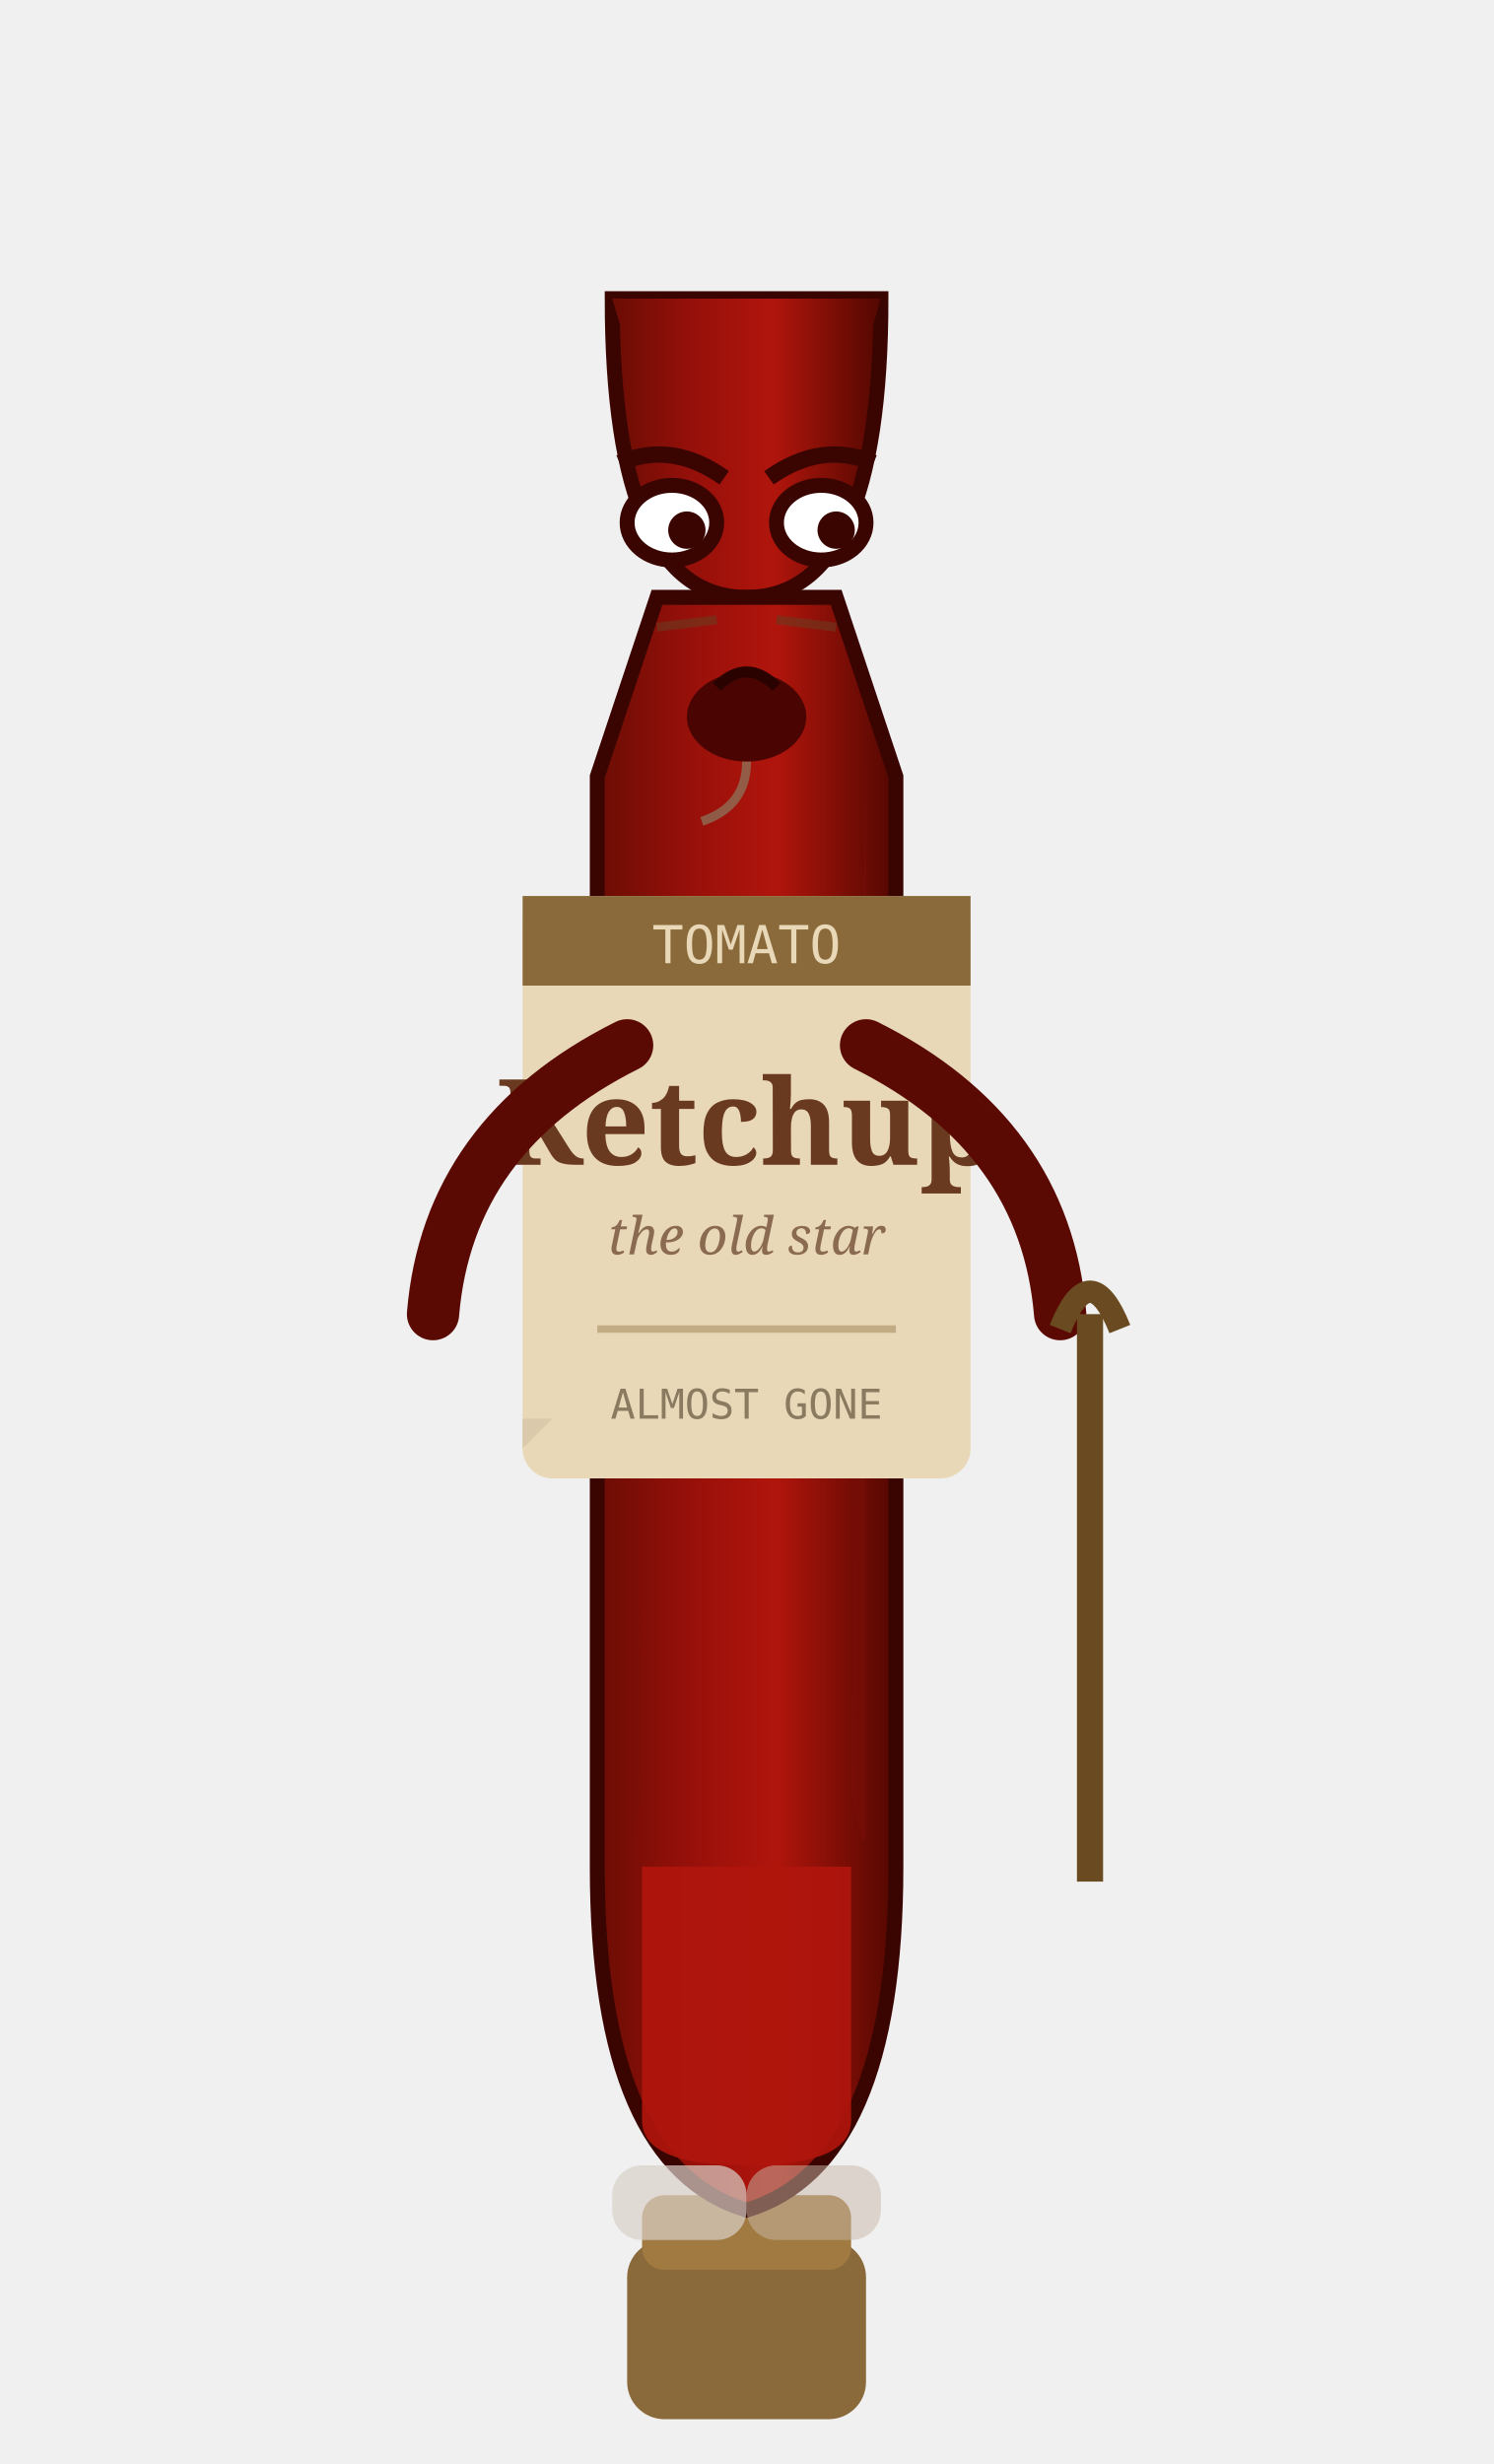
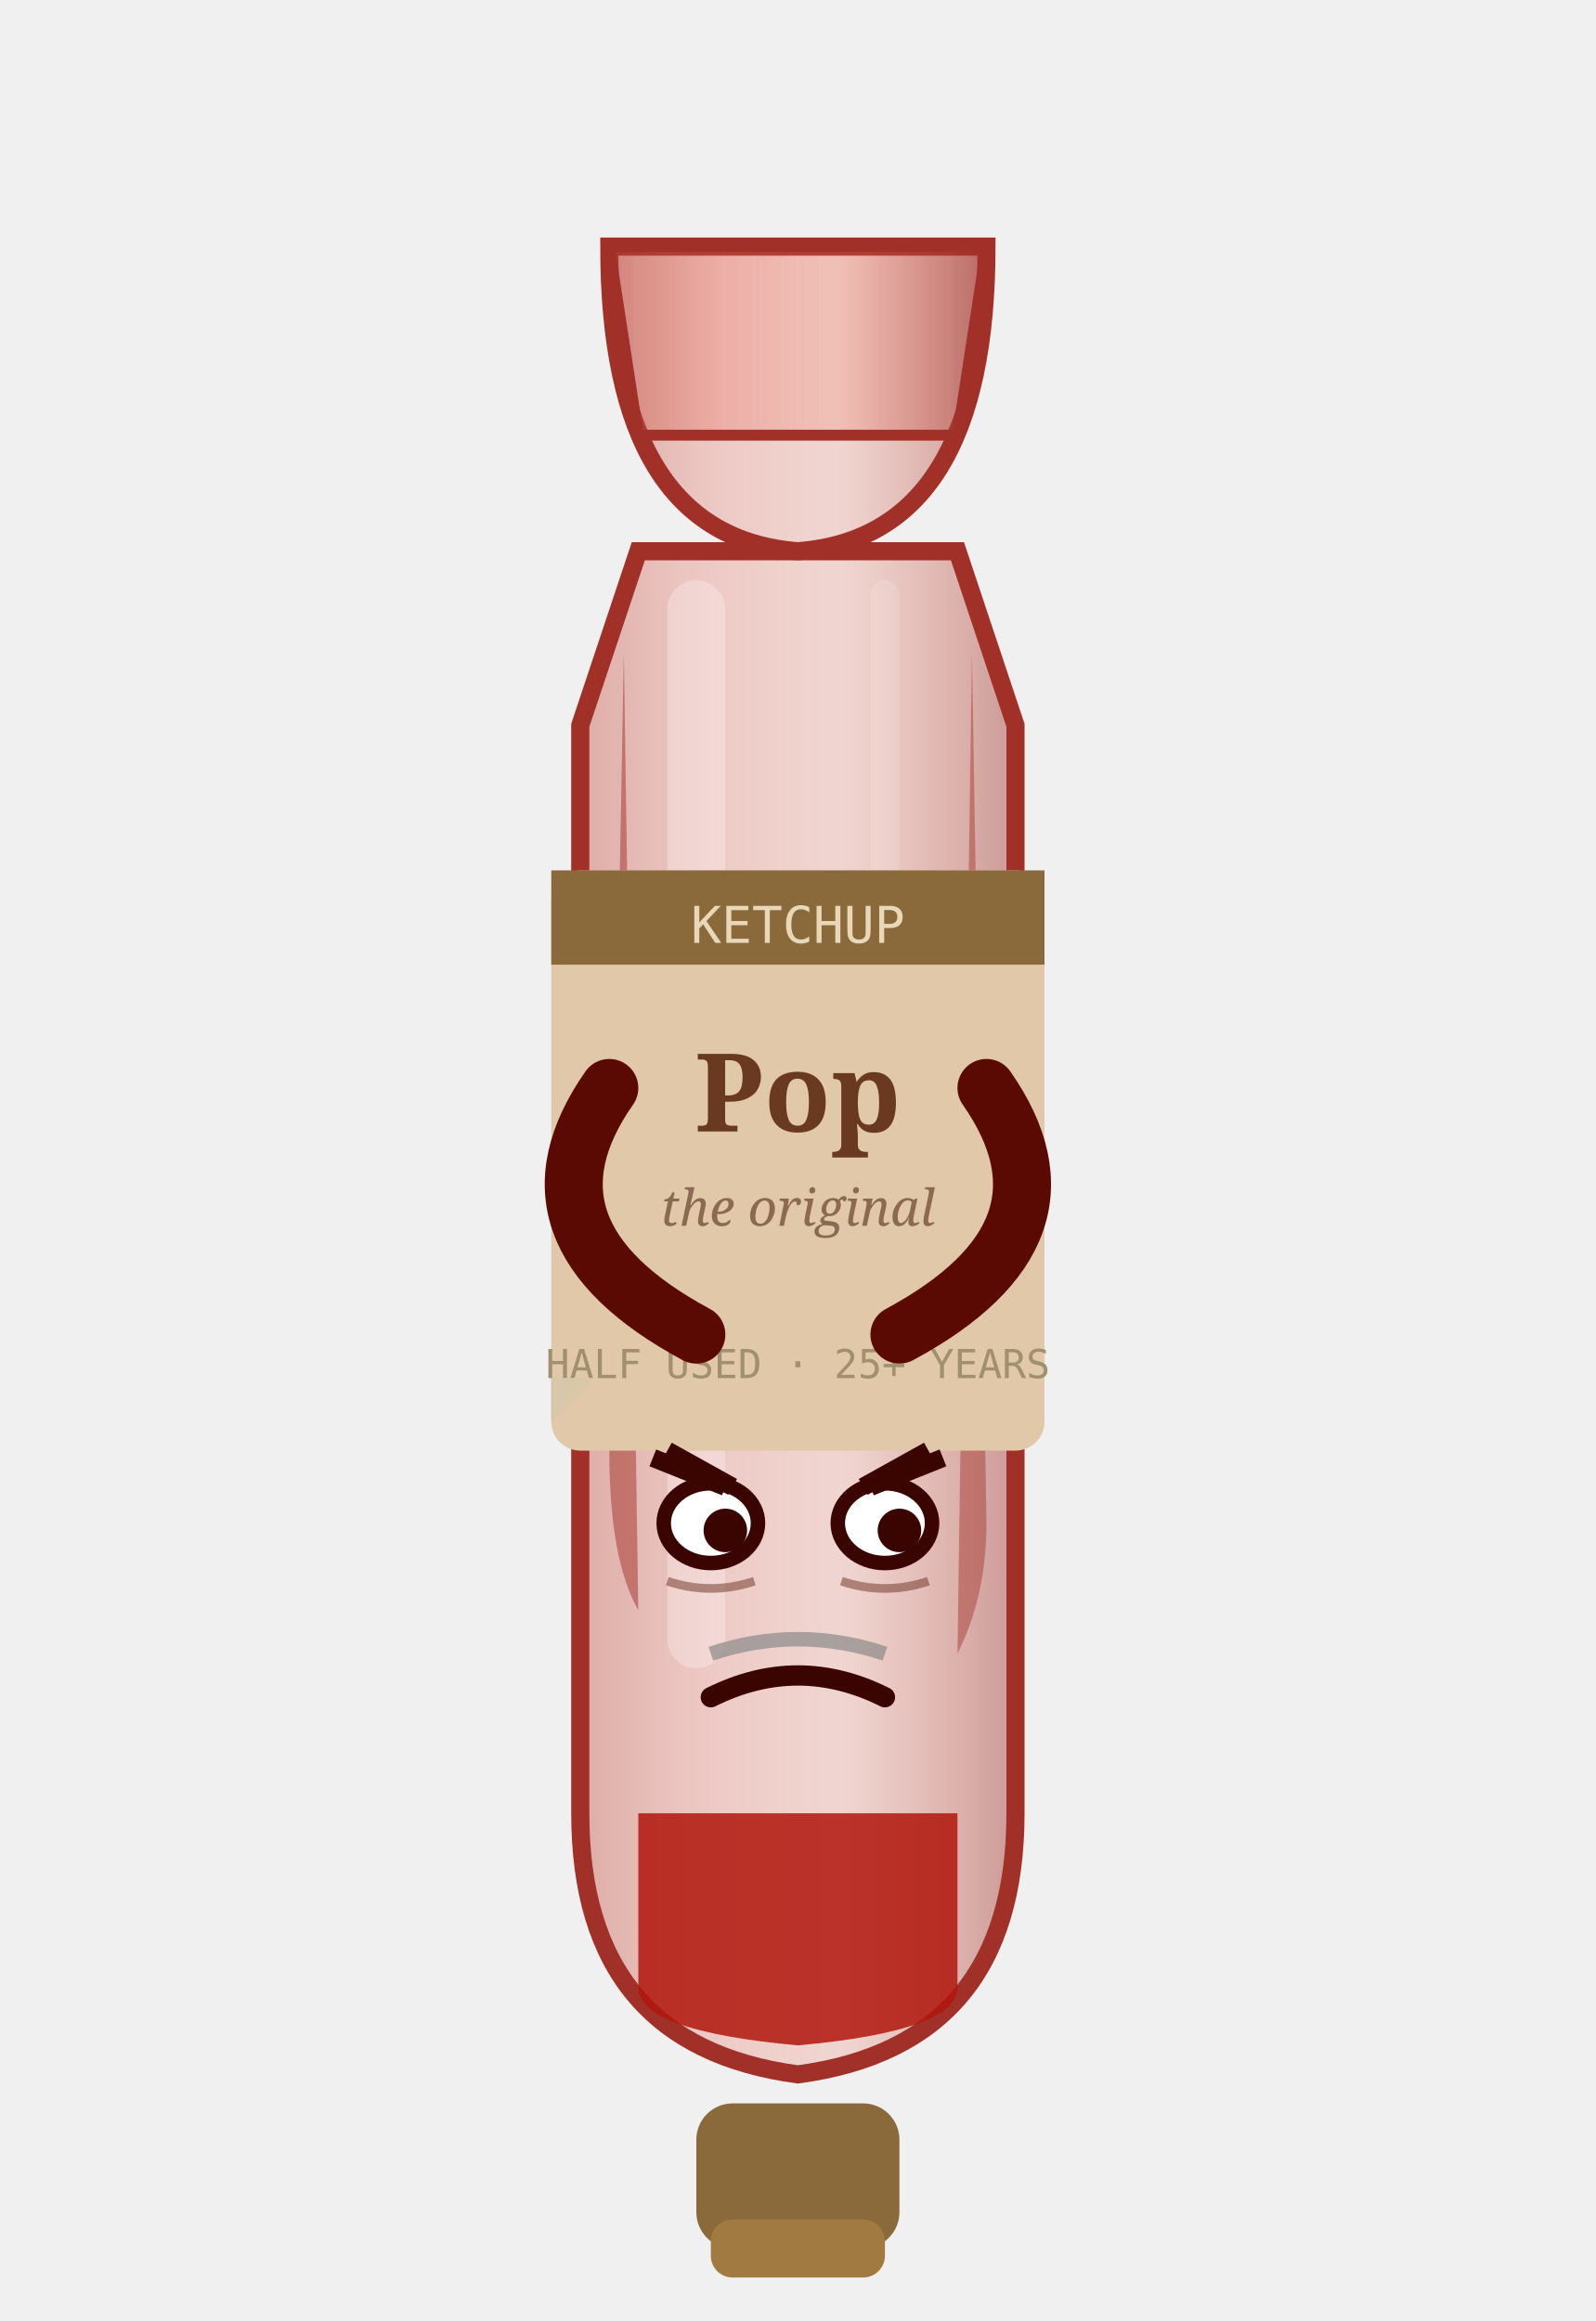
- <svg xmlns="http://www.w3.org/2000/svg" viewBox="0 0 200 330" width="200" height="330">
+ <svg xmlns="http://www.w3.org/2000/svg" viewBox="0 0 220 320" width="220" height="320">
  <defs>
-     <linearGradient id="ketOldRed" x1="0" y1="0" x2="1" y2="0">
-       <stop offset="0" stop-color="#6a0d04" />
-       <stop offset="0.3" stop-color="#96100a" />
-       <stop offset="0.6" stop-color="#b0150c" />
-       <stop offset="1" stop-color="#520801" />
+     <linearGradient id="kGlass" x1="0" y1="0" x2="1" y2="0">
+       <stop offset="0" stop-color="#c04838" stop-opacity="0.4" />
+       <stop offset="0.3" stop-color="#e86858" stop-opacity="0.28" />
+       <stop offset="0.6" stop-color="#f07860" stop-opacity="0.22" />
+       <stop offset="1" stop-color="#a03028" stop-opacity="0.45" />
    </linearGradient>
-     <linearGradient id="ketDull" x1="0" y1="0" x2="1" y2="0">
-       <stop offset="0" stop-color="#4a0703" />
-       <stop offset="0.5" stop-color="#7a0d07" />
-       <stop offset="1" stop-color="#3a0501" />
+     <linearGradient id="kOldRed" x1="0" y1="0" x2="1" y2="0">
+       <stop offset="0" stop-color="#5a0803" />
+       <stop offset="0.5" stop-color="#8a0e05" />
+       <stop offset="1" stop-color="#480502" />
    </linearGradient>
  </defs>
-   <rect x="84" y="300" width="32" height="24" rx="5" fill="#8a6a3a" />
-   <rect x="86" y="294" width="28" height="10" rx="3" fill="#a07a40" />
-   <path d="M82 40 Q82 80 100 80 Q118 80 118 40 Z" fill="url(#ketOldRed)" stroke="#3a0501" stroke-width="2" />
-   <path d="M82 40 L118 40 L112 60 L88 60 Z" fill="url(#ketOldRed)" />
-   <path d="M88 80 L112 80 L120 104 L120 250 Q120 290 100 296 Q80 290 80 250 L80 104 Z" fill="url(#ketOldRed)" stroke="#3a0501" stroke-width="2" />
-   <path d="M86 250 L114 250 L114 284 Q114 290 100 290 Q86 290 86 284 L86 250 Z" fill="#b0150c" opacity=".9" />
-   <path d="M84 100 L86 240 Q84 250 84 245 L84 100 Z" fill="#7a0d07" opacity=".5" />
-   <path d="M116 100 L114 240 Q116 250 116 245 L116 100 Z" fill="#7a0d07" opacity=".5" />
-   <g id="ketOldLabel">
-     <rect x="70" y="120" width="60" height="78" rx="4" fill="#e8d8b8" />
-     <rect x="70" y="120" width="60" height="12" fill="#8a6a3a" />
-     <text x="100" y="129" text-anchor="middle" font-family="monospace" font-size="7" fill="#e8d8b8">TOMATO</text>
-     <text x="100" y="156" text-anchor="middle" font-family="serif" font-size="16" font-weight="bold" fill="#6a3a20">Ketchup</text>
-     <text x="100" y="168" text-anchor="middle" font-family="serif" font-size="7" font-style="italic" fill="#8a6a50">the old star</text>
-     <path d="M80 178 L120 178" stroke="#8a6a3a66" stroke-width="1" />
-     <text x="100" y="190" text-anchor="middle" font-family="monospace" font-size="5.5" fill="#8a7a60">ALMOST GONE</text>
-     <path d="M70 190 L74 190 L70 194 Z" fill="#d8c8a8" opacity=".9" />
+   <rect x="96" y="290" width="28" height="20" rx="5" fill="#8a6a3a" />
+   <rect x="98" y="306" width="24" height="8" rx="3" fill="#a07a40" />
+   <path d="M84 34 Q84 74 110 76 Q136 74 136 34 Z" fill="url(#kGlass)" stroke="#a03028" stroke-width="2.5" />
+   <path d="M84 34 L136 34 L132 60 L88 60 Z" fill="url(#kGlass)" stroke="#a03028" stroke-width="1.5" />
+   <path d="M88 76 L132 76 L140 100 L140 250 Q140 282 110 286 Q80 282 80 250 L80 100 Z" fill="url(#kGlass)" stroke="#a03028" stroke-width="2.5" />
+   <path d="M86 90 L84 200 Q84 215 88 222 L86 90 Z" fill="#a03028" opacity=".5" />
+   <path d="M134 90 L136 210 Q136 220 132 228 L134 90 Z" fill="#a03028" opacity=".45" />
+   <path d="M88 250 L132 250 L132 274 Q132 280 110 282 Q88 280 88 274 L88 250 Z" fill="#b0150c" opacity=".85" />
+   <rect x="92" y="80" width="8" height="150" rx="4" fill="#ffffff44" />
+   <rect x="120" y="80" width="4" height="120" rx="2" fill="#ffffff22" />
+   <g id="kDadLabel">
+     <rect x="76" y="120" width="68" height="80" rx="4" fill="#e0c8a8" />
+     <rect x="76" y="120" width="68" height="13" fill="#8a6a3a" />
+     <text x="110" y="130" text-anchor="middle" font-family="monospace" font-size="7" fill="#e8d8b8">KETCHUP</text>
+     <text x="110" y="156" text-anchor="middle" font-family="serif" font-size="15" font-weight="bold" fill="#6a3a20">Pop</text>
+     <text x="110" y="169" text-anchor="middle" font-family="serif" font-size="7" font-style="italic" fill="#8a6a50">the original</text>
+     <text x="110" y="190" text-anchor="middle" font-family="monospace" font-size="5.5" fill="#a09070">HALF USED · 25+ YEARS</text>
+     <path d="M76 190 L82 190 L76 196 Z" fill="#d8c8a8" />
  </g>
-   <g id="ketOldEyes">
-     <ellipse cx="90" cy="70" rx="6" ry="5" fill="#fff" stroke="#3a0501" stroke-width="2" />
-     <ellipse cx="110" cy="70" rx="6" ry="5" fill="#fff" stroke="#3a0501" stroke-width="2" />
-     <circle cx="92" cy="71" r="2.5" fill="#3a0501" />
-     <circle cx="112" cy="71" r="2.5" fill="#3a0501" />
-     <path d="M83 62 Q90 59 97 64" stroke="#3a0501" stroke-width="2.2" fill="none" />
-     <path d="M103 64 Q110 59 117 62" stroke="#3a0501" stroke-width="2.2" fill="none" />
-     <path d="M88 84 L96 83 M104 83 L112 84" stroke="#6a3a20" stroke-width="1.2" opacity=".6" />
+   <g id="kDadEyes">
+     <ellipse cx="98" cy="210" rx="6.5" ry="5.5" fill="#fff" stroke="#3a0501" stroke-width="2" />
+     <ellipse cx="122" cy="210" rx="6.5" ry="5.5" fill="#fff" stroke="#3a0501" stroke-width="2" />
+     <circle cx="100" cy="211" r="3" fill="#3a0501" />
+     <circle cx="124" cy="211" r="3" fill="#3a0501" />
+     <path d="M90 201 L100 205 M92 200 L101 205" stroke="#3a0501" stroke-width="2.5" fill="none" />
+     <path d="M130 201 L120 205 M128 200 L119 205" stroke="#3a0501" stroke-width="2.5" fill="none" />
+     <path d="M92 218 Q98 220 104 218" stroke="#6a3020" stroke-width="1.2" fill="none" opacity=".5" />
+     <path d="M116 218 Q122 220 128 218" stroke="#6a3020" stroke-width="1.2" fill="none" opacity=".5" />
  </g>
-   <g id="ketOldMouth">
-     <ellipse cx="100" cy="96" rx="8" ry="6" fill="#4a0502" />
-     <path d="M96 92 Q100 88 104 92" stroke="#2a0301" stroke-width="1.5" fill="none" />
-     <path d="M100 102 Q100 108 94 110" stroke="#8a7a60" stroke-width="1.2" fill="none" opacity=".7" />
+   <g id="kDadMouth">
+     <path d="M98 234 Q110 228 122 234" stroke="#3a0501" stroke-width="2.8" fill="none" stroke-linecap="round" />
  </g>
-   <g id="ketOldArmL">
-     <path d="M84 140 Q60 152 58 176" stroke="#5a0a03" stroke-width="7" stroke-linecap="round" fill="none" />
+   <path d="M98 228 Q110 224 122 228" stroke="#8a8a8a" stroke-width="2" fill="none" opacity=".7" />
+   <g id="kDadArmL">
+     <path d="M84 150 Q70 170 96 184" stroke="#5a0a03" stroke-width="8" stroke-linecap="round" fill="none" />
  </g>
-   <g id="ketOldArmR">
-     <path d="M116 140 Q140 152 142 176" stroke="#5a0a03" stroke-width="7" stroke-linecap="round" fill="none" />
+   <g id="kDadArmR">
+     <path d="M136 150 Q150 170 124 184" stroke="#5a0a03" stroke-width="8" stroke-linecap="round" fill="none" />
  </g>
-   <g id="ketCane">
-     <line x1="146" y1="176" x2="146" y2="252" stroke="#6a4a20" stroke-width="3.5" />
-     <path d="M142 178 Q146 168 150 178" stroke="#6a4a20" stroke-width="3" fill="none" />
-   </g>
-   <rect x="82" y="290" width="18" height="10" rx="4" fill="#d8d0c8" opacity=".7" />
-   <rect x="100" y="290" width="18" height="10" rx="4" fill="#c8b8a8" opacity=".5" />
</svg>
